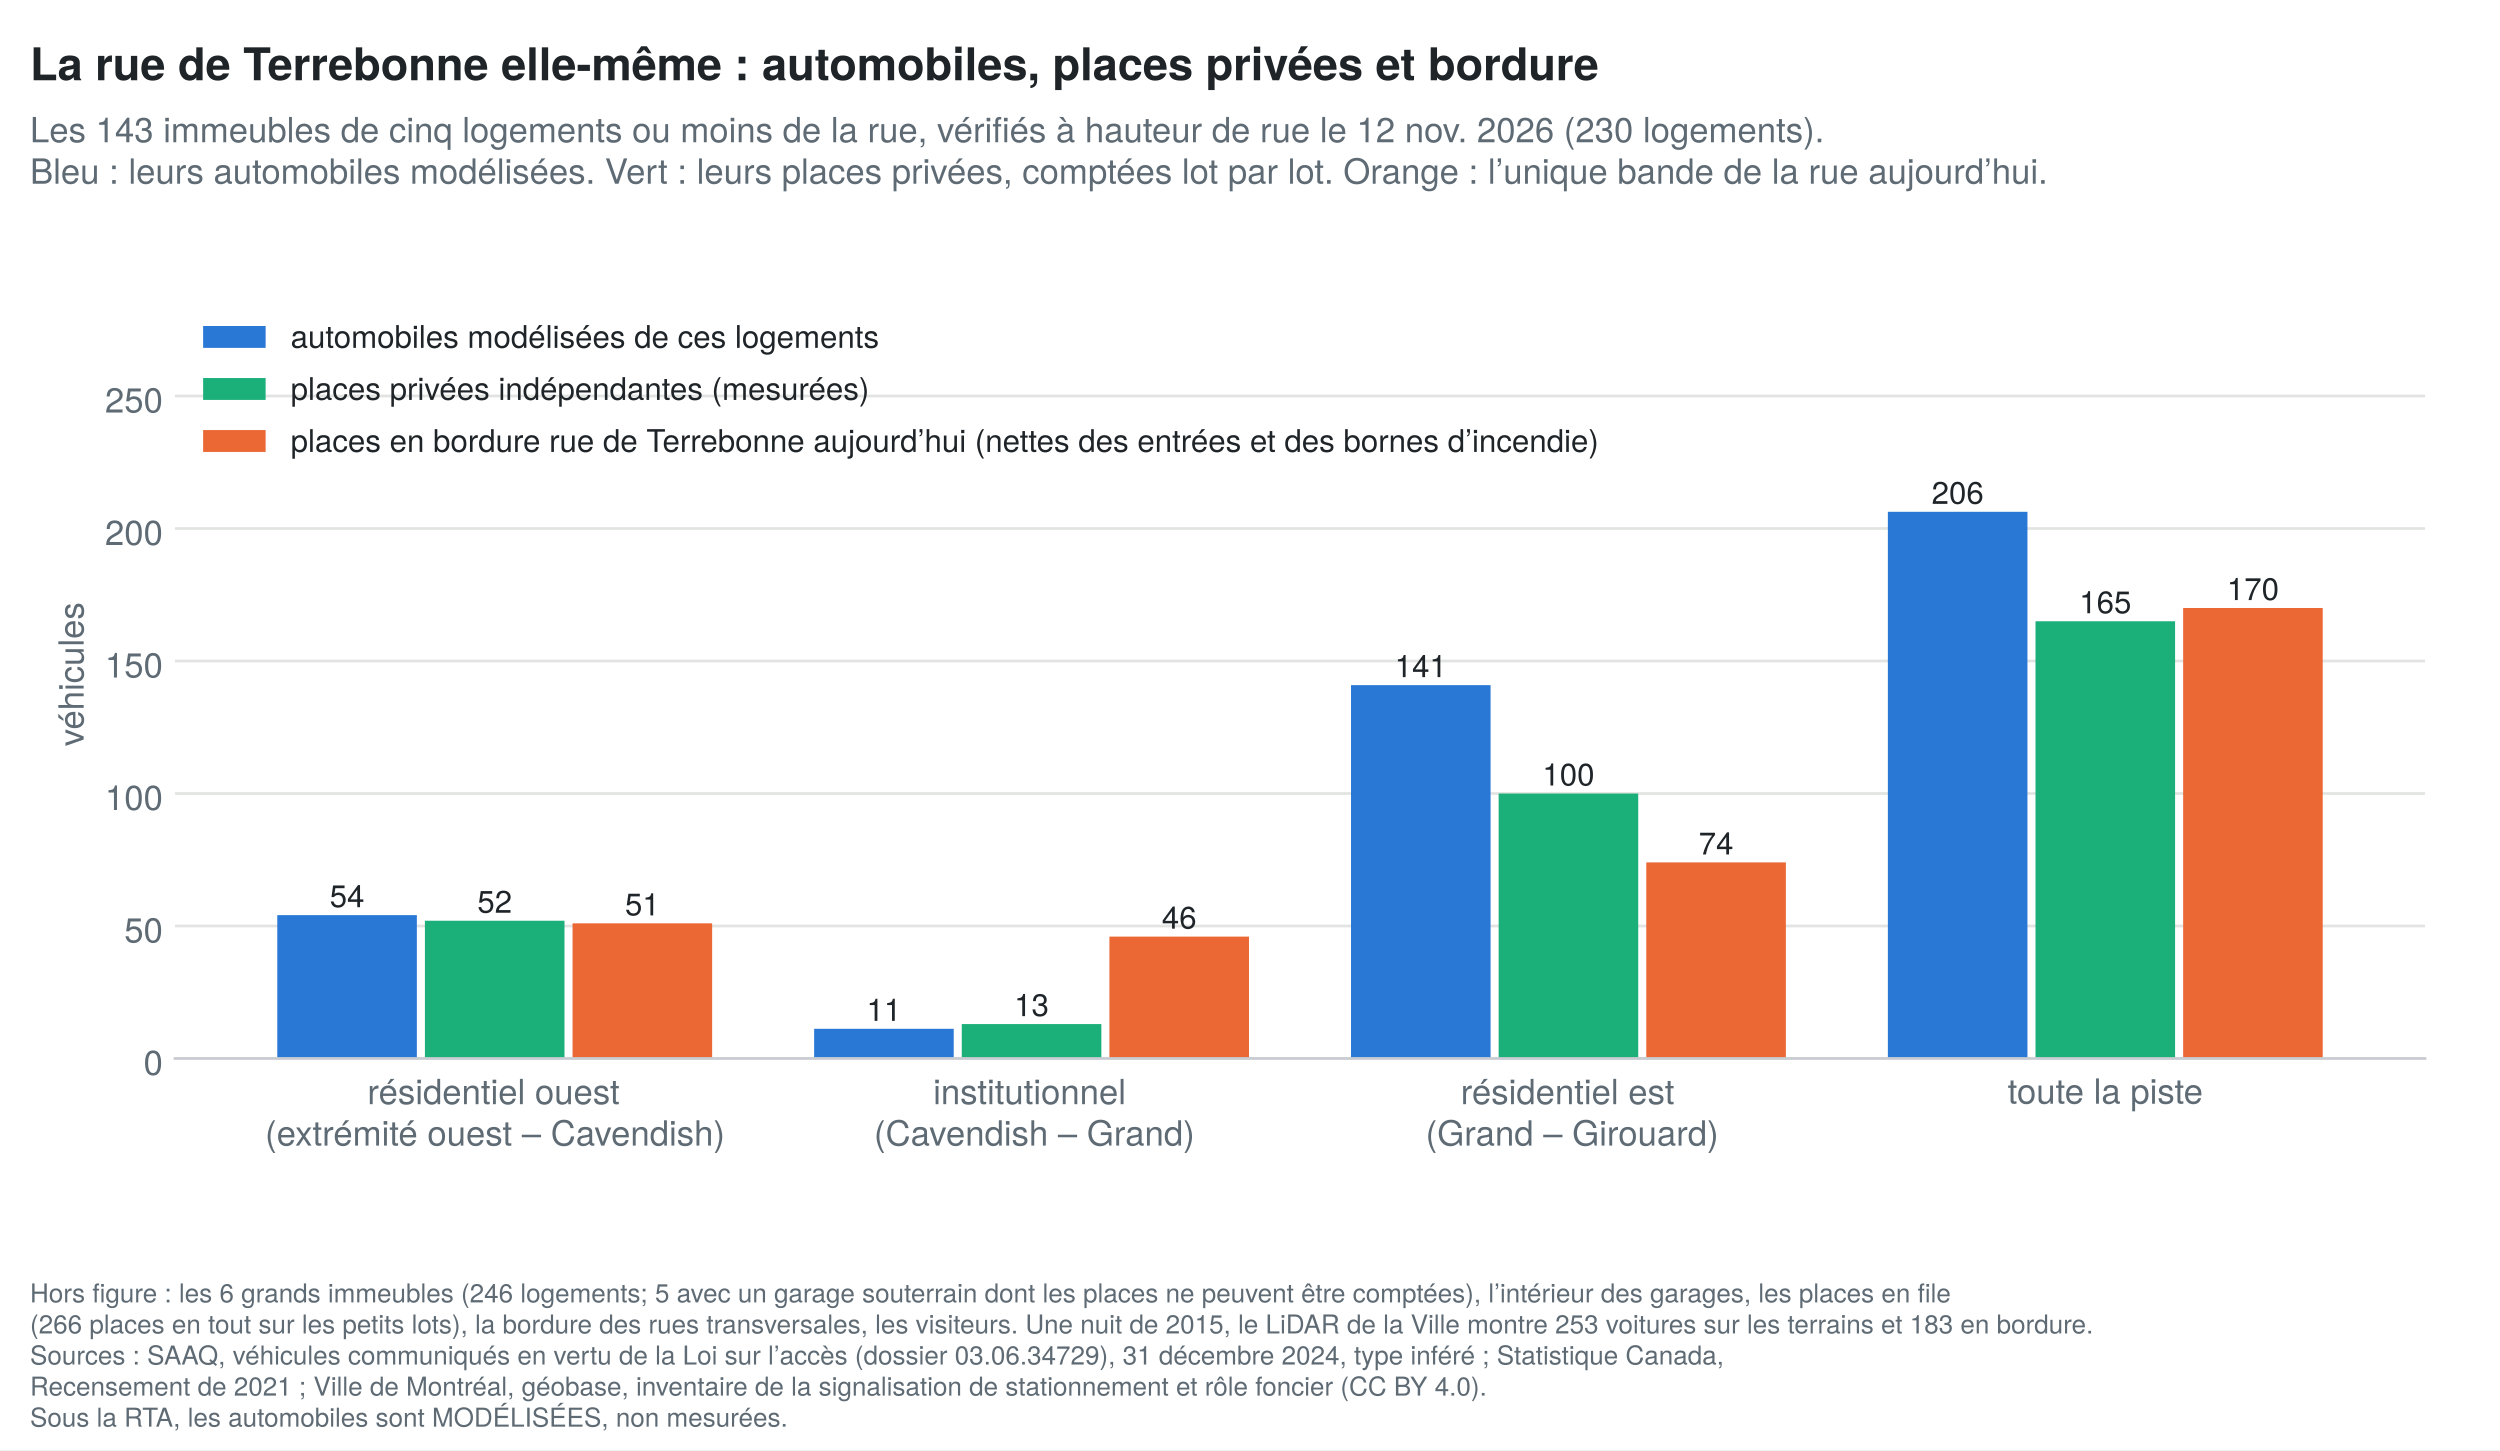
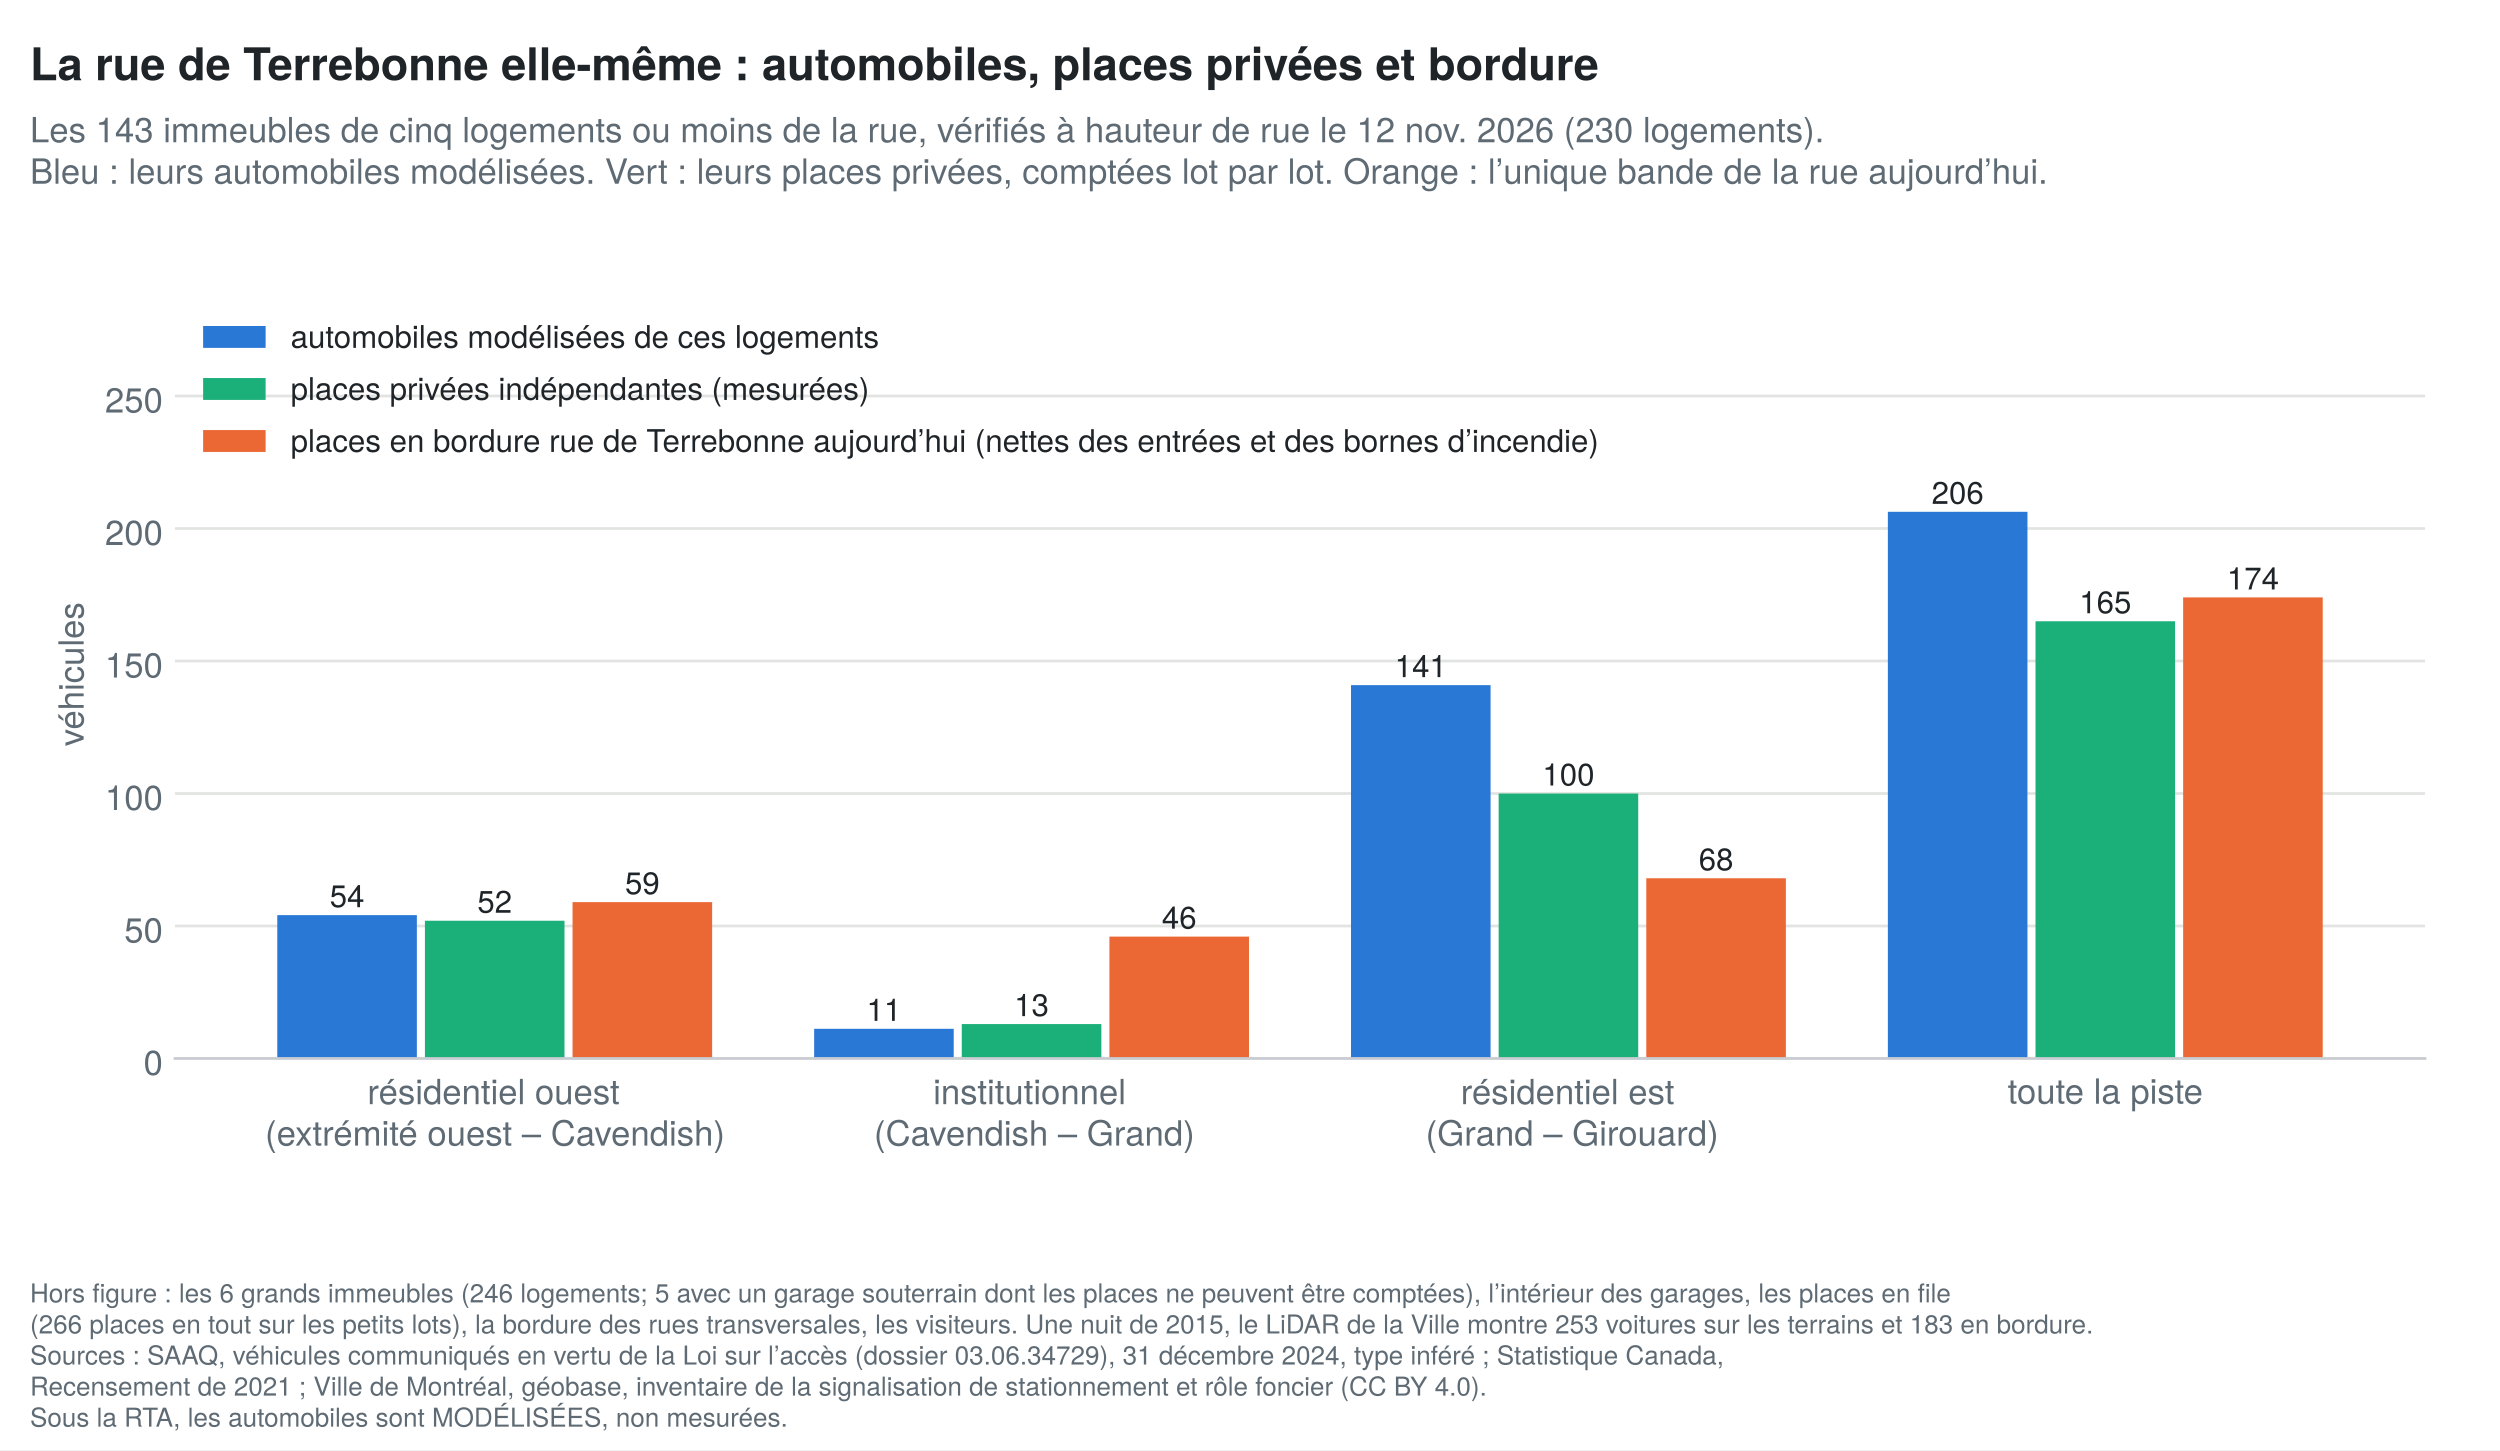
<svg xmlns="http://www.w3.org/2000/svg" width="720pt" height="417.6pt" viewBox="0 0 720 417.6" version="1.1">
  <defs>
    <style type="text/css">*{stroke-linejoin: round; stroke-linecap: butt}</style>
  </defs>
  <g id="figure_1">
    <g id="patch_1">
      <path d="M 0 417.6  L 720 417.6  L 720 0  L 0 0  z " style="fill: #ffffff" />
    </g>
    <g id="axes_1">
      <g id="patch_2">
        <path d="M 50.4 304.848  L 698.4 304.848  L 698.4 83.52  L 50.4 83.52  z " style="fill: #ffffff" />
      </g>
      <g id="matplotlib.axis_1">
        <g id="xtick_1">
          <g id="line2d_1" />
          <g id="text_1">
            <text style="font-size: 10px; font-family: 'Helvetica Neue'; fill: #5f6b74" transform="translate(105.8041 318.008)">résidentiel ouest</text>
            <text style="font-size: 10px; font-family: 'Helvetica Neue'; fill: #5f6b74" transform="translate(76.35413 329.938)">(extrémité ouest – Cavendish)</text>
          </g>
        </g>
        <g id="xtick_2">
          <g id="line2d_2" />
          <g id="text_2">
            <text style="font-size: 10px; font-family: 'Helvetica Neue'; fill: #5f6b74" transform="translate(268.7516 318.008)">institutionnel</text>
            <text style="font-size: 10px; font-family: 'Helvetica Neue'; fill: #5f6b74" transform="translate(251.7165 329.938)">(Cavendish – Grand)</text>
          </g>
        </g>
        <g id="xtick_3">
          <g id="line2d_3" />
          <g id="text_3">
            <text style="font-size: 10px; font-family: 'Helvetica Neue'; fill: #5f6b74" transform="translate(420.6882 318.008)">résidentiel est</text>
            <text style="font-size: 10px; font-family: 'Helvetica Neue'; fill: #5f6b74" transform="translate(410.5929 329.938)">(Grand – Girouard)</text>
          </g>
        </g>
        <g id="xtick_4">
          <g id="line2d_4" />
          <g id="text_4">
            <text style="font-size: 10px; font-family: 'Helvetica Neue'; text-anchor: middle; fill: #5f6b74" x="606.326" y="317.868" transform="rotate(-0 606.3256 317.868)">toute la piste</text>
          </g>
        </g>
      </g>
      <g id="matplotlib.axis_2">
        <g id="ytick_1">
          <g id="line2d_5">
-             <path d="M 50.4 304.848  L 698.4 304.848  " clip-path="url(#pdc0b1d97fb)" style="fill: none; stroke: #e2e4e1; stroke-width: 0.8; stroke-linecap: square" />
+             <path d="M 50.4 304.848  L 698.4 304.848  " clip-path="url(#p07a3f0e71e)" style="fill: none; stroke: #e2e4e1; stroke-width: 0.8; stroke-linecap: square" />
          </g>
          <g id="line2d_6" />
          <g id="text_5">
            <text style="font-size: 10px; font-family: 'Helvetica Neue'; text-anchor: end; fill: #5f6b74" x="46.9" y="309.608" transform="rotate(-0 46.9 309.608)">0</text>
          </g>
        </g>
        <g id="ytick_2">
          <g id="line2d_7">
-             <path d="M 50.4 266.688  L 698.4 266.688  " clip-path="url(#pdc0b1d97fb)" style="fill: none; stroke: #e2e4e1; stroke-width: 0.8; stroke-linecap: square" />
+             <path d="M 50.4 266.688  L 698.4 266.688  " clip-path="url(#p07a3f0e71e)" style="fill: none; stroke: #e2e4e1; stroke-width: 0.8; stroke-linecap: square" />
          </g>
          <g id="line2d_8" />
          <g id="text_6">
            <text style="font-size: 10px; font-family: 'Helvetica Neue'; text-anchor: end; fill: #5f6b74" x="46.9" y="271.448" transform="rotate(-0 46.9 271.448)">50</text>
          </g>
        </g>
        <g id="ytick_3">
          <g id="line2d_9">
-             <path d="M 50.4 228.528  L 698.4 228.528  " clip-path="url(#pdc0b1d97fb)" style="fill: none; stroke: #e2e4e1; stroke-width: 0.8; stroke-linecap: square" />
+             <path d="M 50.4 228.528  L 698.4 228.528  " clip-path="url(#p07a3f0e71e)" style="fill: none; stroke: #e2e4e1; stroke-width: 0.8; stroke-linecap: square" />
          </g>
          <g id="line2d_10" />
          <g id="text_7">
            <text style="font-size: 10px; font-family: 'Helvetica Neue'; text-anchor: end; fill: #5f6b74" x="46.9" y="233.288" transform="rotate(-0 46.9 233.288)">100</text>
          </g>
        </g>
        <g id="ytick_4">
          <g id="line2d_11">
-             <path d="M 50.4 190.368  L 698.4 190.368  " clip-path="url(#pdc0b1d97fb)" style="fill: none; stroke: #e2e4e1; stroke-width: 0.8; stroke-linecap: square" />
+             <path d="M 50.4 190.368  L 698.4 190.368  " clip-path="url(#p07a3f0e71e)" style="fill: none; stroke: #e2e4e1; stroke-width: 0.8; stroke-linecap: square" />
          </g>
          <g id="line2d_12" />
          <g id="text_8">
            <text style="font-size: 10px; font-family: 'Helvetica Neue'; text-anchor: end; fill: #5f6b74" x="46.9" y="195.128" transform="rotate(-0 46.9 195.128)">150</text>
          </g>
        </g>
        <g id="ytick_5">
          <g id="line2d_13">
-             <path d="M 50.4 152.208  L 698.4 152.208  " clip-path="url(#pdc0b1d97fb)" style="fill: none; stroke: #e2e4e1; stroke-width: 0.8; stroke-linecap: square" />
+             <path d="M 50.4 152.208  L 698.4 152.208  " clip-path="url(#p07a3f0e71e)" style="fill: none; stroke: #e2e4e1; stroke-width: 0.8; stroke-linecap: square" />
          </g>
          <g id="line2d_14" />
          <g id="text_9">
            <text style="font-size: 10px; font-family: 'Helvetica Neue'; text-anchor: end; fill: #5f6b74" x="46.9" y="156.968" transform="rotate(-0 46.9 156.968)">200</text>
          </g>
        </g>
        <g id="ytick_6">
          <g id="line2d_15">
-             <path d="M 50.4 114.048  L 698.4 114.048  " clip-path="url(#pdc0b1d97fb)" style="fill: none; stroke: #e2e4e1; stroke-width: 0.8; stroke-linecap: square" />
+             <path d="M 50.4 114.048  L 698.4 114.048  " clip-path="url(#p07a3f0e71e)" style="fill: none; stroke: #e2e4e1; stroke-width: 0.8; stroke-linecap: square" />
          </g>
          <g id="line2d_16" />
          <g id="text_10">
            <text style="font-size: 10px; font-family: 'Helvetica Neue'; text-anchor: end; fill: #5f6b74" x="46.9" y="118.808" transform="rotate(-0 46.9 118.808)">250</text>
          </g>
        </g>
        <g id="text_11">
          <text style="font-size: 10px; font-family: 'Helvetica Neue'; text-anchor: middle; fill: #5f6b74" x="24.092" y="194.184" transform="rotate(-90 24.09188 194.184)">véhicules</text>
        </g>
      </g>
      <g id="patch_3">
-         <path d="M 79.855 304.848  L 120.055 304.848  L 120.055 263.559  L 79.855 263.559  z " clip-path="url(#pdc0b1d97fb)" style="fill: #2a78d6" />
+         <path d="M 79.855 304.848  L 120.055 304.848  L 120.055 263.559  L 79.855 263.559  z " clip-path="url(#p07a3f0e71e)" style="fill: #2a78d6" />
      </g>
      <g id="patch_4">
-         <path d="M 234.472 304.848  L 274.672 304.848  L 274.672 296.3  L 234.472 296.3  z " clip-path="url(#pdc0b1d97fb)" style="fill: #2a78d6" />
+         <path d="M 234.472 304.848  L 274.672 304.848  L 274.672 296.3  L 234.472 296.3  z " clip-path="url(#p07a3f0e71e)" style="fill: #2a78d6" />
      </g>
      <g id="patch_5">
-         <path d="M 389.089 304.848  L 429.289 304.848  L 429.289 197.313  L 389.089 197.313  z " clip-path="url(#pdc0b1d97fb)" style="fill: #2a78d6" />
+         <path d="M 389.089 304.848  L 429.289 304.848  L 429.289 197.313  L 389.089 197.313  z " clip-path="url(#p07a3f0e71e)" style="fill: #2a78d6" />
      </g>
      <g id="patch_6">
-         <path d="M 543.706 304.848  L 583.906 304.848  L 583.906 147.4  L 543.706 147.4  z " clip-path="url(#pdc0b1d97fb)" style="fill: #2a78d6" />
+         <path d="M 543.706 304.848  L 583.906 304.848  L 583.906 147.4  L 543.706 147.4  z " clip-path="url(#p07a3f0e71e)" style="fill: #2a78d6" />
      </g>
      <g id="patch_7">
-         <path d="M 122.374 304.848  L 162.575 304.848  L 162.575 265.162  L 122.374 265.162  z " clip-path="url(#pdc0b1d97fb)" style="fill: #1baf7a" />
+         <path d="M 122.374 304.848  L 162.575 304.848  L 162.575 265.162  L 122.374 265.162  z " clip-path="url(#p07a3f0e71e)" style="fill: #1baf7a" />
      </g>
      <g id="patch_8">
-         <path d="M 276.991 304.848  L 317.192 304.848  L 317.192 294.926  L 276.991 294.926  z " clip-path="url(#pdc0b1d97fb)" style="fill: #1baf7a" />
+         <path d="M 276.991 304.848  L 317.192 304.848  L 317.192 294.926  L 276.991 294.926  z " clip-path="url(#p07a3f0e71e)" style="fill: #1baf7a" />
      </g>
      <g id="patch_9">
-         <path d="M 431.608 304.848  L 471.809 304.848  L 471.809 228.528  L 431.608 228.528  z " clip-path="url(#pdc0b1d97fb)" style="fill: #1baf7a" />
+         <path d="M 431.608 304.848  L 471.809 304.848  L 471.809 228.528  L 431.608 228.528  z " clip-path="url(#p07a3f0e71e)" style="fill: #1baf7a" />
      </g>
      <g id="patch_10">
-         <path d="M 586.225 304.848  L 626.426 304.848  L 626.426 178.92  L 586.225 178.92  z " clip-path="url(#pdc0b1d97fb)" style="fill: #1baf7a" />
+         <path d="M 586.225 304.848  L 626.426 304.848  L 626.426 178.92  L 586.225 178.92  z " clip-path="url(#p07a3f0e71e)" style="fill: #1baf7a" />
      </g>
      <g id="patch_11">
-         <path d="M 164.894 304.848  L 205.094 304.848  L 205.094 265.925  L 164.894 265.925  z " clip-path="url(#pdc0b1d97fb)" style="fill: #eb6834" />
+         <path d="M 164.894 304.848  L 205.094 304.848  L 205.094 259.819  L 164.894 259.819  z " clip-path="url(#p07a3f0e71e)" style="fill: #eb6834" />
      </g>
      <g id="patch_12">
-         <path d="M 319.511 304.848  L 359.711 304.848  L 359.711 269.741  L 319.511 269.741  z " clip-path="url(#pdc0b1d97fb)" style="fill: #eb6834" />
+         <path d="M 319.511 304.848  L 359.711 304.848  L 359.711 269.741  L 319.511 269.741  z " clip-path="url(#p07a3f0e71e)" style="fill: #eb6834" />
      </g>
      <g id="patch_13">
-         <path d="M 474.128 304.848  L 514.328 304.848  L 514.328 248.371  L 474.128 248.371  z " clip-path="url(#pdc0b1d97fb)" style="fill: #eb6834" />
+         <path d="M 474.128 304.848  L 514.328 304.848  L 514.328 252.95  L 474.128 252.95  z " clip-path="url(#p07a3f0e71e)" style="fill: #eb6834" />
      </g>
      <g id="patch_14">
-         <path d="M 628.745 304.848  L 668.945 304.848  L 668.945 175.104  L 628.745 175.104  z " clip-path="url(#pdc0b1d97fb)" style="fill: #eb6834" />
+         <path d="M 628.745 304.848  L 668.945 304.848  L 668.945 172.051  L 628.745 172.051  z " clip-path="url(#p07a3f0e71e)" style="fill: #eb6834" />
      </g>
      <g id="patch_15">
        <path d="M 50.4 304.848  L 698.4 304.848  " style="fill: none; stroke: #c9cdd2; stroke-width: 0.8; stroke-linejoin: miter; stroke-linecap: square" />
      </g>
      <g id="text_12">
        <text style="font-size: 9px; font-family: 'Helvetica Neue'; text-anchor: middle; fill: #1f2428" x="99.955" y="261.269" transform="rotate(-0 99.95476 261.2693)">54</text>
      </g>
      <g id="text_13">
        <text style="font-size: 9px; font-family: 'Helvetica Neue'; text-anchor: middle; fill: #1f2428" x="254.572" y="294.011" transform="rotate(-0 254.5718 294.0106)">11</text>
      </g>
      <g id="text_14">
        <text style="font-size: 9px; font-family: 'Helvetica Neue'; text-anchor: middle; fill: #1f2428" x="409.189" y="195.024" transform="rotate(-0 409.1888 195.0235)">141</text>
      </g>
      <g id="text_15">
        <text style="font-size: 9px; font-family: 'Helvetica Neue'; text-anchor: middle; fill: #1f2428" x="563.806" y="145.11" transform="rotate(-0 563.8059 145.1102)">206</text>
      </g>
      <g id="text_16">
        <text style="font-size: 9px; font-family: 'Helvetica Neue'; text-anchor: middle; fill: #1f2428" x="142.474" y="262.872" transform="rotate(-0 142.4744 262.872)">52</text>
      </g>
      <g id="text_17">
        <text style="font-size: 9px; font-family: 'Helvetica Neue'; text-anchor: middle; fill: #1f2428" x="297.091" y="292.637" transform="rotate(-0 297.0915 292.6368)">13</text>
      </g>
      <g id="text_18">
        <text style="font-size: 9px; font-family: 'Helvetica Neue'; text-anchor: middle; fill: #1f2428" x="451.709" y="226.238" transform="rotate(-0 451.7085 226.2384)">100</text>
      </g>
      <g id="text_19">
        <text style="font-size: 9px; font-family: 'Helvetica Neue'; text-anchor: middle; fill: #1f2428" x="606.326" y="176.63" transform="rotate(-0 606.3256 176.6304)">165</text>
      </g>
      <g id="text_20">
-         <text style="font-size: 9px; font-family: 'Helvetica Neue'; text-anchor: middle; fill: #1f2428" x="184.994" y="263.635" transform="rotate(-0 184.9941 263.6352)">51</text>
+         <text style="font-size: 9px; font-family: 'Helvetica Neue'; text-anchor: middle; fill: #1f2428" x="184.994" y="257.53" transform="rotate(-0 184.9941 257.5296)">59</text>
      </g>
      <g id="text_21">
        <text style="font-size: 9px; font-family: 'Helvetica Neue'; text-anchor: middle; fill: #1f2428" x="339.611" y="267.451" transform="rotate(-0 339.6112 267.4512)">46</text>
      </g>
      <g id="text_22">
-         <text style="font-size: 9px; font-family: 'Helvetica Neue'; text-anchor: middle; fill: #1f2428" x="494.228" y="246.082" transform="rotate(-0 494.2282 246.0816)">74</text>
+         <text style="font-size: 9px; font-family: 'Helvetica Neue'; text-anchor: middle; fill: #1f2428" x="494.228" y="250.661" transform="rotate(-0 494.2282 250.6608)">68</text>
      </g>
      <g id="text_23">
-         <text style="font-size: 9px; font-family: 'Helvetica Neue'; text-anchor: middle; fill: #1f2428" x="648.845" y="172.814" transform="rotate(-0 648.8452 172.8144)">170</text>
+         <text style="font-size: 9px; font-family: 'Helvetica Neue'; text-anchor: middle; fill: #1f2428" x="648.845" y="169.762" transform="rotate(-0 648.8452 169.7616)">174</text>
      </g>
      <g id="legend_1">
        <g id="patch_16">
          <path d="M 58.5 100.188  L 76.5 100.188  L 76.5 93.888  L 58.5 93.888  z " style="fill: #2a78d6" />
        </g>
        <g id="text_24">
          <text style="font-size: 9px; font-family: 'Helvetica Neue'; text-anchor: start; fill: #1f2428" x="83.7" y="100.188" transform="rotate(-0 83.7 100.188)">automobiles modélisées de ces logements</text>
        </g>
        <g id="patch_17">
          <path d="M 58.5 115.173  L 76.5 115.173  L 76.5 108.873  L 58.5 108.873  z " style="fill: #1baf7a" />
        </g>
        <g id="text_25">
          <text style="font-size: 9px; font-family: 'Helvetica Neue'; text-anchor: start; fill: #1f2428" x="83.7" y="115.173" transform="rotate(-0 83.7 115.173)">places privées indépendantes (mesurées)</text>
        </g>
        <g id="patch_18">
          <path d="M 58.5 130.158  L 76.5 130.158  L 76.5 123.858  L 58.5 123.858  z " style="fill: #eb6834" />
        </g>
        <g id="text_26">
          <text style="font-size: 9px; font-family: 'Helvetica Neue'; text-anchor: start; fill: #1f2428" x="83.7" y="130.158" transform="rotate(-0 83.7 130.158)">places en bordure rue de Terrebonne aujourd’hui (nettes des entrées et des bornes d’incendie)</text>
        </g>
      </g>
    </g>
    <g id="text_27">
      <text style="font-weight: 700; font-size: 13px; font-family: 'Helvetica Neue'; text-anchor: start; fill: #1f2428" x="8.64" y="23.115" transform="rotate(-0 8.64 23.115)">La rue de Terrebonne elle-même : automobiles, places privées et bordure</text>
    </g>
    <g id="text_28">
      <text style="font-size: 10px; font-family: 'Helvetica Neue'; fill: #5f6b74" transform="translate(8.64 40.98)">Les 143 immeubles de cinq logements ou moins de la rue, vérifiés à hauteur de rue le 12 nov. 2026 (230 logements).</text>
      <text style="font-size: 10px; font-family: 'Helvetica Neue'; fill: #5f6b74" transform="translate(8.64 52.91)">Bleu : leurs automobiles modélisées. Vert : leurs places privées, comptées lot par lot. Orange : l’unique bande de la rue aujourd’hui.</text>
    </g>
    <g id="text_29">
      <text style="font-size: 7.5px; font-family: 'Helvetica Neue'; fill: #5f6b74" transform="translate(8.64 375.0963)">Hors figure : les 6 grands immeubles (246 logements; 5 avec un garage souterrain dont les places ne peuvent être comptées), l’intérieur des garages, les places en file</text>
      <text style="font-size: 7.5px; font-family: 'Helvetica Neue'; fill: #5f6b74" transform="translate(8.64 384.0438)">(266 places en tout sur les petits lots), la bordure des rues transversales, les visiteurs. Une nuit de 2015, le LiDAR de la Ville montre 253 voitures sur les terrains et 183 en bordure.</text>
      <text style="font-size: 7.5px; font-family: 'Helvetica Neue'; fill: #5f6b74" transform="translate(8.64 392.9913)">Sources : SAAQ, véhicules communiqués en vertu de la Loi sur l’accès (dossier 03.06.34729), 31 décembre 2024, type inféré ; Statistique Canada,</text>
      <text style="font-size: 7.5px; font-family: 'Helvetica Neue'; fill: #5f6b74" transform="translate(8.64 401.9388)">Recensement de 2021 ; Ville de Montréal, géobase, inventaire de la signalisation de stationnement et rôle foncier (CC BY 4.0).</text>
      <text style="font-size: 7.5px; font-family: 'Helvetica Neue'; fill: #5f6b74" transform="translate(8.64 410.8863)">Sous la RTA, les automobiles sont MODÉLISÉES, non mesurées.</text>
    </g>
  </g>
  <defs>
-     <clipPath id="pdc0b1d97fb">
+     <clipPath id="p07a3f0e71e">
      <rect x="50.4" y="83.52" width="648" height="221.328" />
    </clipPath>
  </defs>
</svg>
